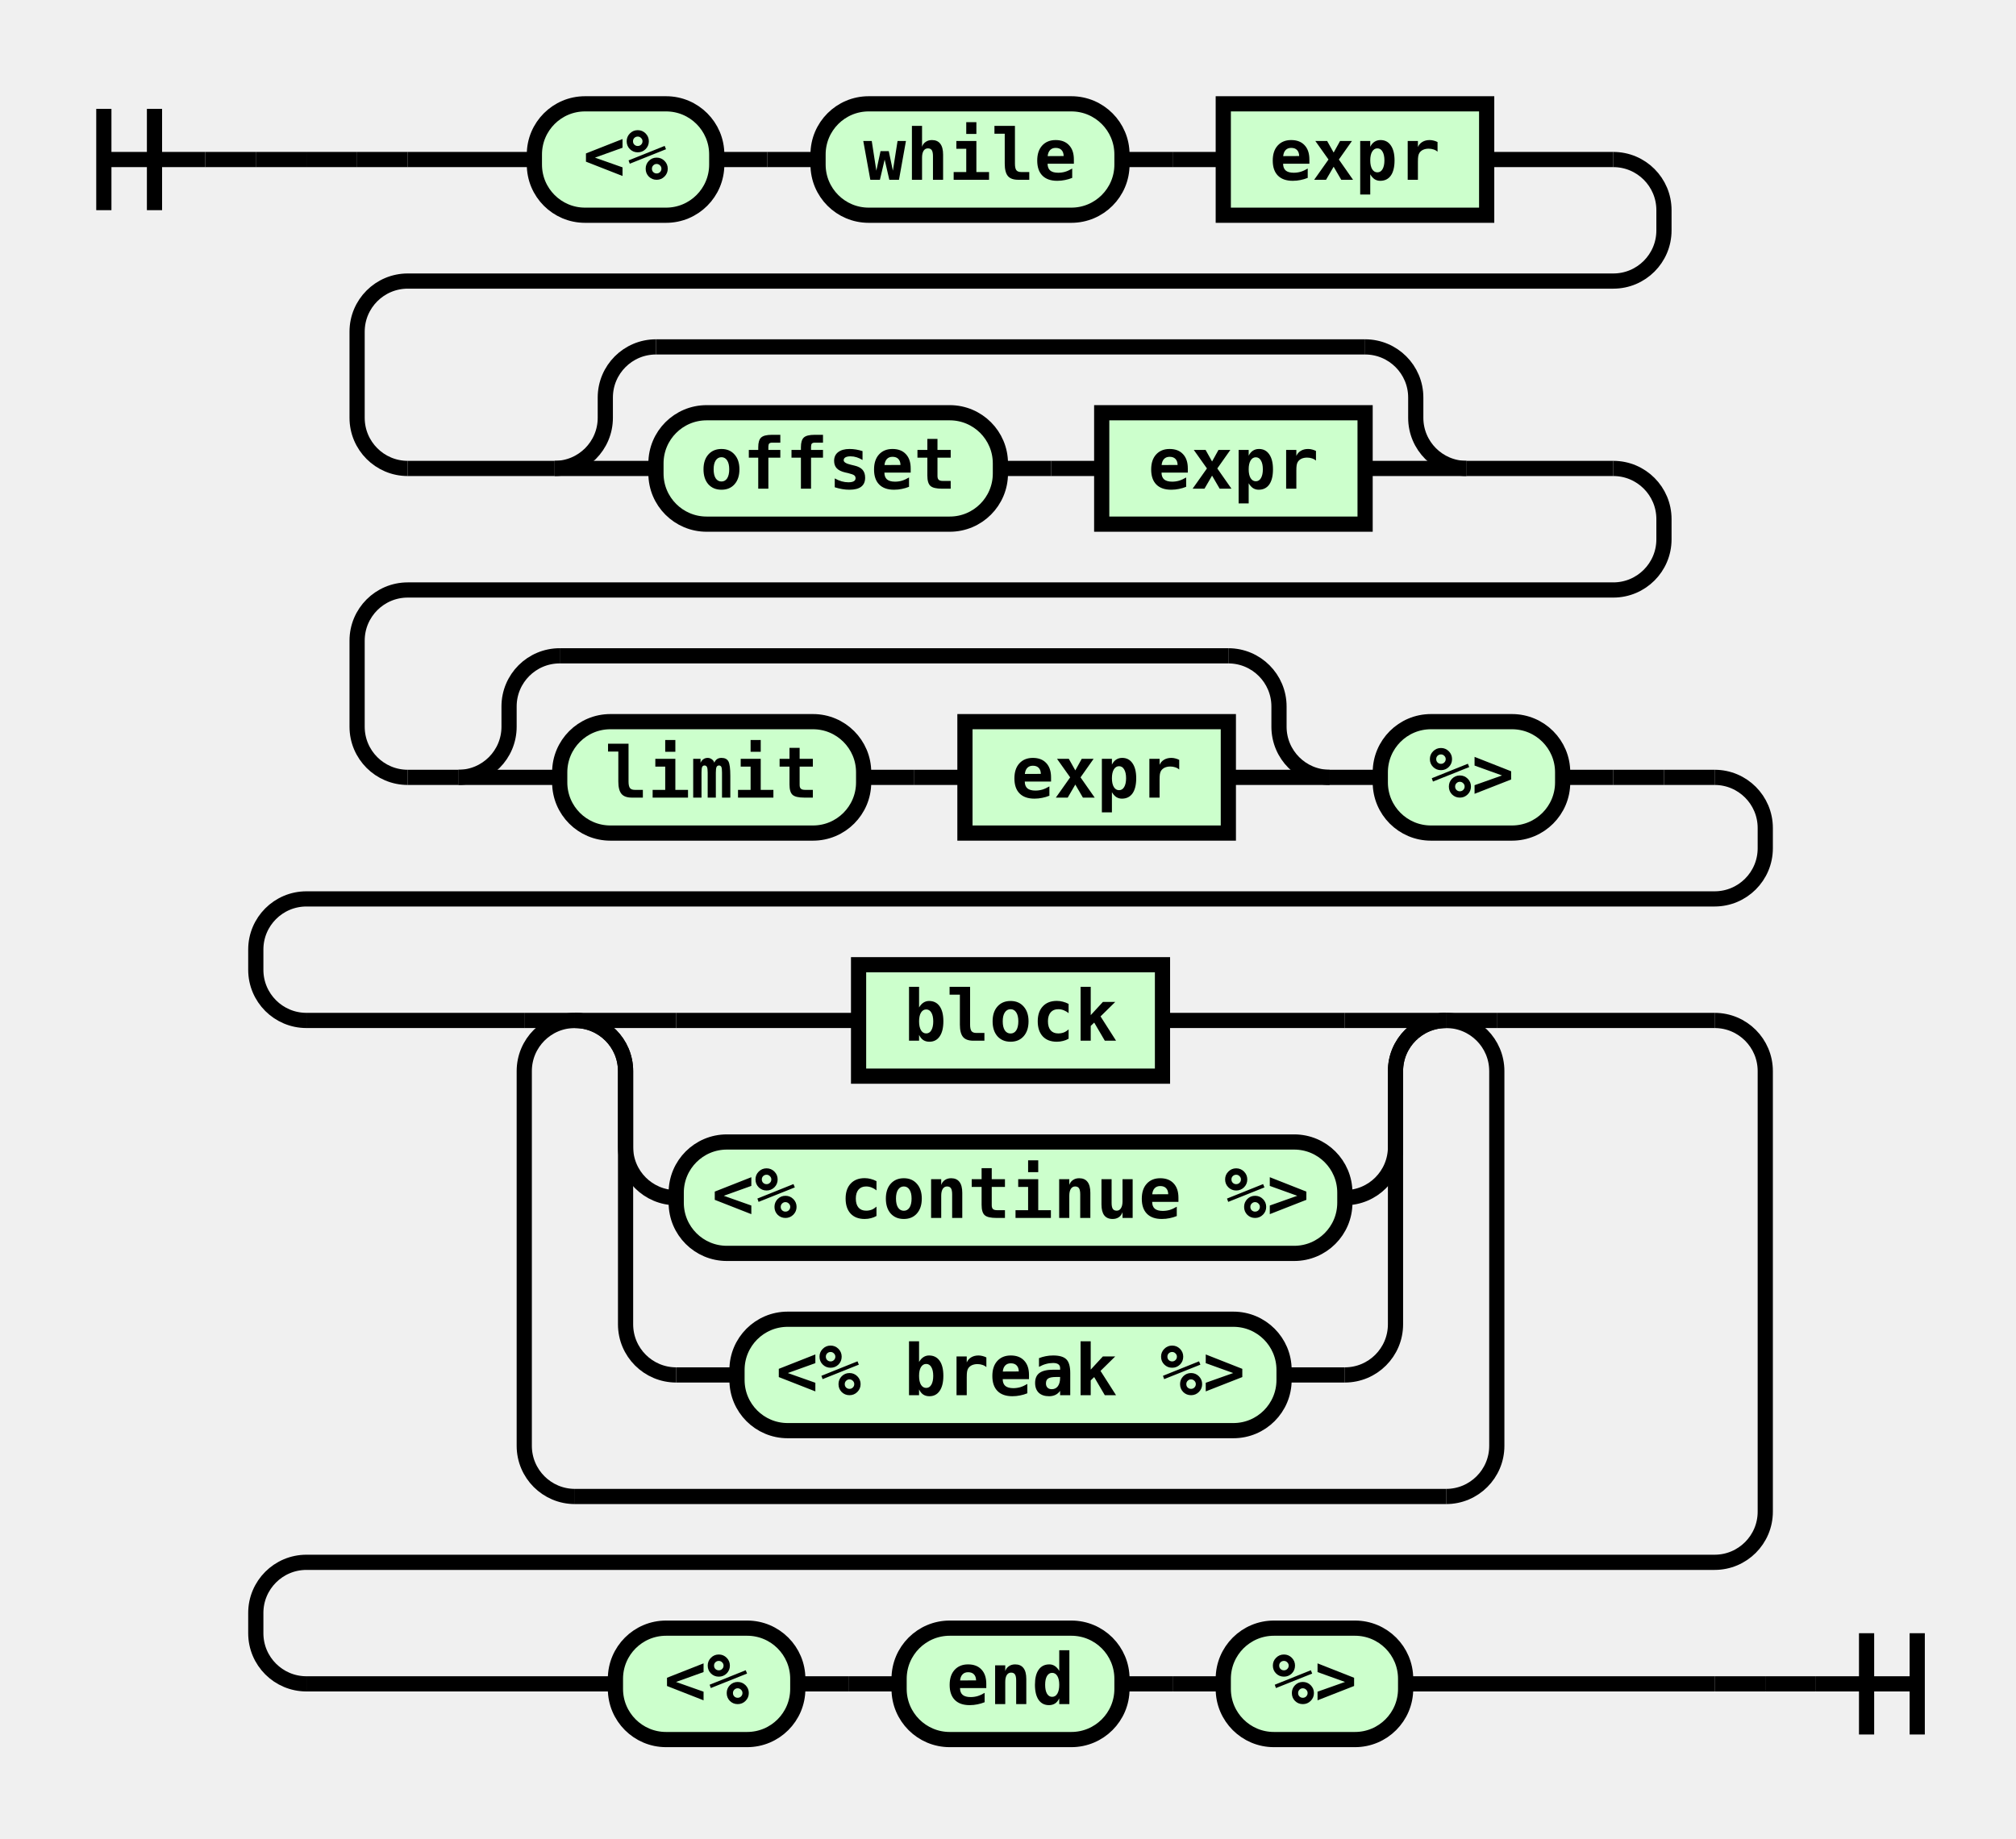
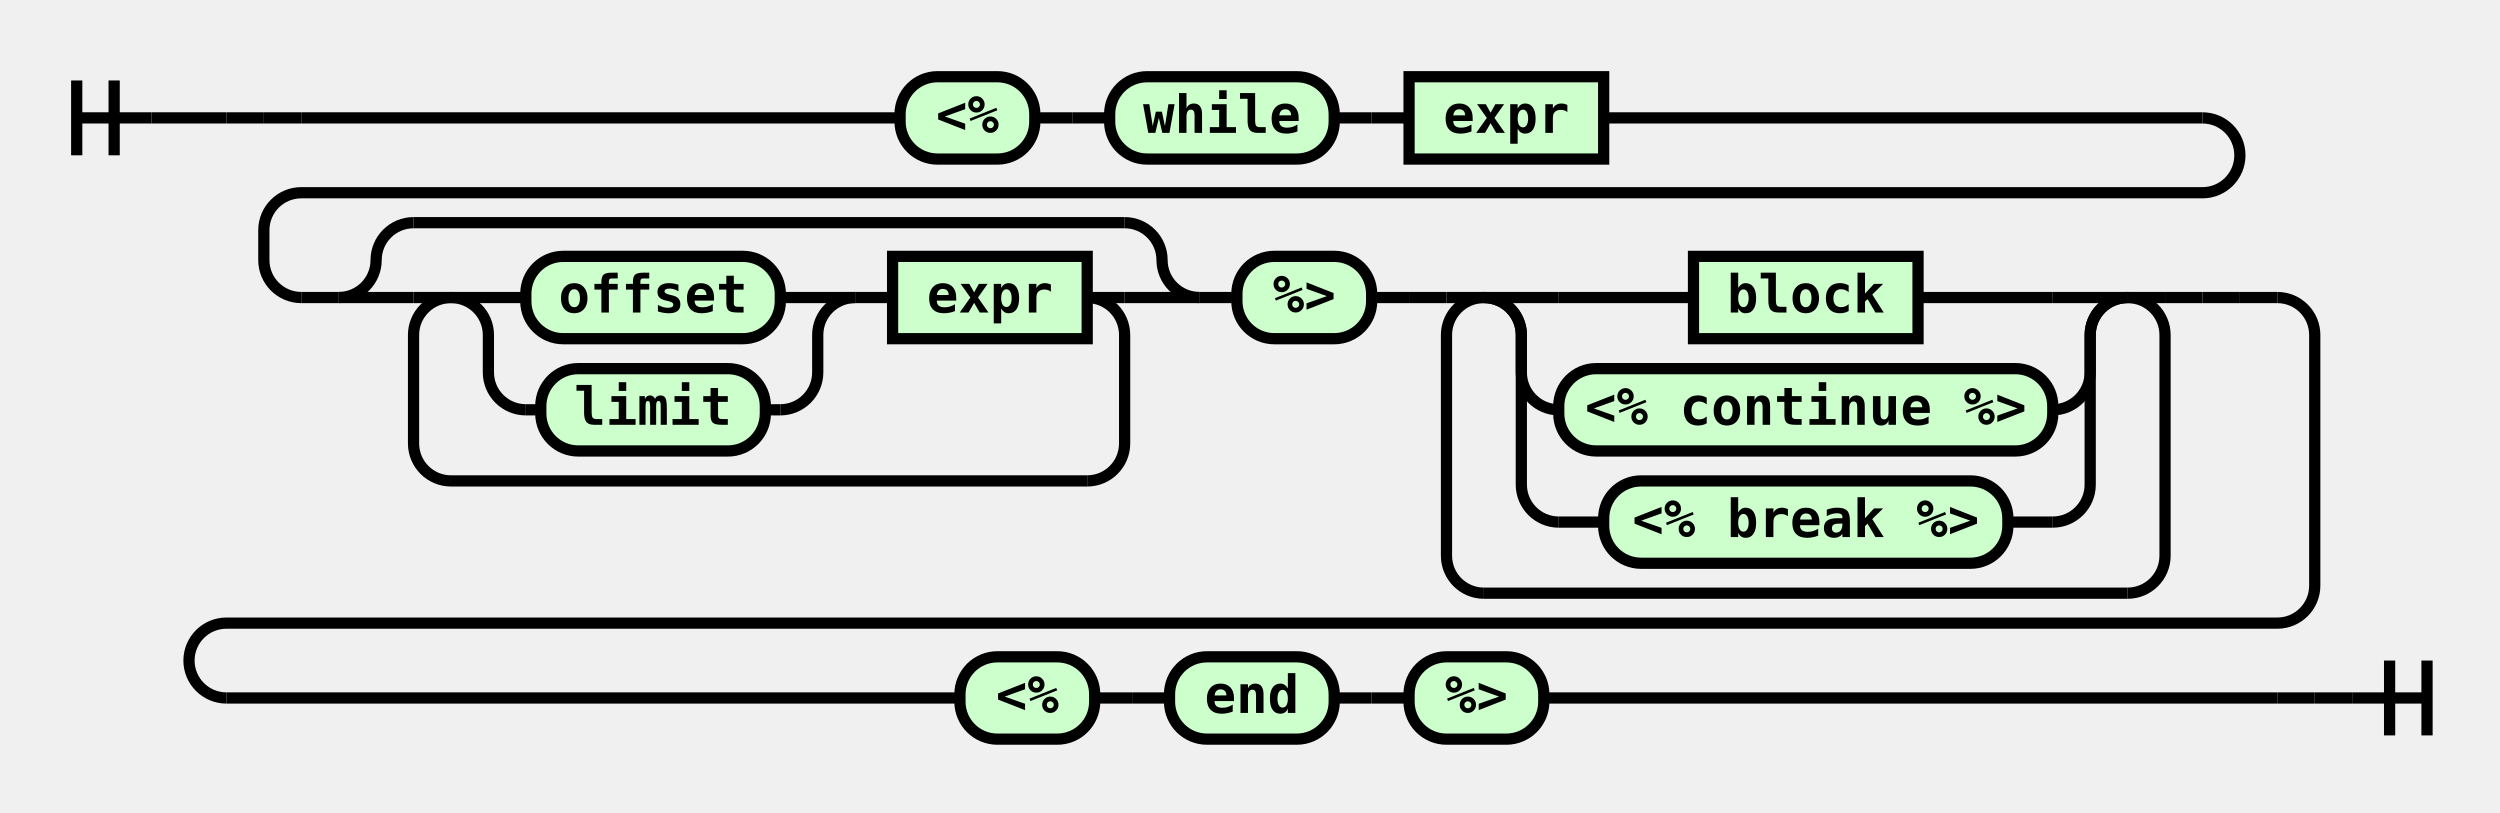
- <svg xmlns="http://www.w3.org/2000/svg" class="railroad-diagram" width="398" height="363" viewBox="0 0 398 363">
+ <svg xmlns="http://www.w3.org/2000/svg" class="railroad-diagram" width="668" height="217" viewBox="0 0 668 217">
  <g transform="translate(.5 .5)">
    <g>
      <path d="M20 21v20m10 -20v20m-10 -10h20" />
    </g>
    <path d="M40 31h10" />
    <g>
      <path d="M50 31h0" />
      <path d="M50 31h10" />
      <g>
        <path d="M60 31h10" />
        <path d="M70 31h10" />
        <g>
-           <path d="M80 31h25" />
-           <path d="M293 31h25" />
+           <path d="M80 31h160" />
+           <path d="M428 31h160" />
          <g class="terminal ">
-             <path d="M105 31h0" />
-             <path d="M141 31h0" />
-             <rect x="105" y="20" width="36" height="22" rx="10" ry="10" />
-             <text x="123" y="35">&lt;%</text>
-           </g>
-           <path d="M141 31h10" />
-           <path d="M151 31h10" />
+             <path d="M240 31h0" />
+             <path d="M276 31h0" />
+             <rect x="240" y="20" width="36" height="22" rx="10" ry="10" />
+             <text x="258" y="35">&lt;%</text>
+           </g>
+           <path d="M276 31h10" />
+           <path d="M286 31h10" />
          <g class="terminal ">
-             <path d="M161 31h0" />
-             <path d="M221 31h0" />
-             <rect x="161" y="20" width="60" height="22" rx="10" ry="10" />
-             <text x="191" y="35">while</text>
-           </g>
-           <path d="M221 31h10" />
-           <path d="M231 31h10" />
+             <path d="M296 31h0" />
+             <path d="M356 31h0" />
+             <rect x="296" y="20" width="60" height="22" rx="10" ry="10" />
+             <text x="326" y="35">while</text>
+           </g>
+           <path d="M356 31h10" />
+           <path d="M366 31h10" />
          <g class="non-terminal ">
-             <path d="M241 31h0" />
-             <path d="M293 31h0" />
-             <rect x="241" y="20" width="52" height="22" />
-             <text x="267" y="35">expr</text>
-           </g>
-         </g>
-         <path d="M318 31a10 10 0 0 1 10 10v4a10 10 0 0 1 -10 10h-238a10 10 0 0 0 -10 10v17a10 10 0 0 0 10 10" />
+             <path d="M376 31h0" />
+             <path d="M428 31h0" />
+             <rect x="376" y="20" width="52" height="22" />
+             <text x="402" y="35">expr</text>
+           </g>
+         </g>
+         <path d="M588 31a10 10 0 0 1 10 10v0a10 10 0 0 1 -10 10h-508a10 10 0 0 0 -10 10v8a10 10 0 0 0 10 10" />
        <g>
-           <path d="M80 92h29" />
-           <path d="M289 92h29" />
-           <path d="M109 92a10 10 0 0 0 10 -10v-4a10 10 0 0 1 10 -10" />
+           <path d="M80 79h10" />
+           <path d="M578 79h10" />
          <g>
-             <path d="M129 68h140" />
-           </g>
-           <path d="M269 68a10 10 0 0 1 10 10v4a10 10 0 0 0 10 10" />
-           <path d="M109 92h20" />
+             <path d="M90 79h0" />
+             <path d="M320 79h0" />
+             <path d="M90 79a10 10 0 0 0 10 -10v0a10 10 0 0 1 10 -10" />
+             <g>
+               <path d="M110 59h190" />
+             </g>
+             <path d="M300 59a10 10 0 0 1 10 10v0a10 10 0 0 0 10 10" />
+             <path d="M90 79h20" />
+             <g>
+               <path d="M110 79h0" />
+               <path d="M300 79h0" />
+               <path d="M110 79h10" />
+               <g>
+                 <path d="M120 79h0" />
+                 <path d="M290 79h0" />
+                 <g>
+                   <path d="M120 79h0" />
+                   <path d="M228 79h0" />
+                   <path d="M120 79h20" />
+                   <g class="terminal ">
+                     <path d="M140 79h0" />
+                     <path d="M208 79h0" />
+                     <rect x="140" y="68" width="68" height="22" rx="10" ry="10" />
+                     <text x="174" y="83">offset</text>
+                   </g>
+                   <path d="M208 79h20" />
+                   <path d="M120 79a10 10 0 0 1 10 10v10a10 10 0 0 0 10 10" />
+                   <g class="terminal ">
+                     <path d="M140 109h4" />
+                     <path d="M204 109h4" />
+                     <rect x="144" y="98" width="60" height="22" rx="10" ry="10" />
+                     <text x="174" y="113">limit</text>
+                   </g>
+                   <path d="M208 109a10 10 0 0 0 10 -10v-10a10 10 0 0 1 10 -10" />
+                 </g>
+                 <path d="M228 79h10" />
+                 <g class="non-terminal ">
+                   <path d="M238 79h0" />
+                   <path d="M290 79h0" />
+                   <rect x="238" y="68" width="52" height="22" />
+                   <text x="264" y="83">expr</text>
+                 </g>
+               </g>
+               <path d="M290 79h10" />
+               <path d="M120 79a10 10 0 0 0 -10 10v29a10 10 0 0 0 10 10" />
+               <g>
+                 <path d="M120 128h170" />
+               </g>
+               <path d="M290 128a10 10 0 0 0 10 -10v-29a10 10 0 0 0 -10 -10" />
+             </g>
+             <path d="M300 79h20" />
+           </g>
+           <path d="M320 79h10" />
+           <g class="terminal ">
+             <path d="M330 79h0" />
+             <path d="M366 79h0" />
+             <rect x="330" y="68" width="36" height="22" rx="10" ry="10" />
+             <text x="348" y="83">%&gt;</text>
+           </g>
+           <path d="M366 79h10" />
+           <path d="M376 79h10" />
          <g>
-             <path d="M129 92h0" />
-             <path d="M269 92h0" />
-             <g class="terminal ">
-               <path d="M129 92h0" />
-               <path d="M197 92h0" />
-               <rect x="129" y="81" width="68" height="22" rx="10" ry="10" />
-               <text x="163" y="96">offset</text>
-             </g>
-             <path d="M197 92h10" />
-             <path d="M207 92h10" />
-             <g class="non-terminal ">
-               <path d="M217 92h0" />
-               <path d="M269 92h0" />
-               <rect x="217" y="81" width="52" height="22" />
-               <text x="243" y="96">expr</text>
-             </g>
-           </g>
-           <path d="M269 92h20" />
-         </g>
-         <path d="M318 92a10 10 0 0 1 10 10v4a10 10 0 0 1 -10 10h-238a10 10 0 0 0 -10 10v17a10 10 0 0 0 10 10" />
-         <g>
-           <path d="M80 153h10" />
-           <path d="M308 153h10" />
-           <g>
-             <path d="M90 153h0" />
-             <path d="M262 153h0" />
-             <path d="M90 153a10 10 0 0 0 10 -10v-4a10 10 0 0 1 10 -10" />
-             <g>
-               <path d="M110 129h132" />
-             </g>
-             <path d="M242 129a10 10 0 0 1 10 10v4a10 10 0 0 0 10 10" />
-             <path d="M90 153h20" />
-             <g>
-               <path d="M110 153h0" />
-               <path d="M242 153h0" />
+             <path d="M386 79h0" />
+             <path d="M578 79h0" />
+             <path d="M386 79h10" />
+             <g>
+               <path d="M396 79h0" />
+               <path d="M568 79h0" />
+               <path d="M396 79h20" />
+               <g class="non-terminal ">
+                 <path d="M416 79h36" />
+                 <path d="M512 79h36" />
+                 <rect x="452" y="68" width="60" height="22" />
+                 <text x="482" y="83">block</text>
+               </g>
+               <path d="M548 79h20" />
+               <path d="M396 79a10 10 0 0 1 10 10v10a10 10 0 0 0 10 10" />
              <g class="terminal ">
-                 <path d="M110 153h0" />
-                 <path d="M170 153h0" />
-                 <rect x="110" y="142" width="60" height="22" rx="10" ry="10" />
-                 <text x="140" y="157">limit</text>
-               </g>
-               <path d="M170 153h10" />
-               <path d="M180 153h10" />
-               <g class="non-terminal ">
-                 <path d="M190 153h0" />
-                 <path d="M242 153h0" />
-                 <rect x="190" y="142" width="52" height="22" />
-                 <text x="216" y="157">expr</text>
-               </g>
-             </g>
-             <path d="M242 153h20" />
-           </g>
-           <path d="M262 153h10" />
-           <g class="terminal ">
-             <path d="M272 153h0" />
-             <path d="M308 153h0" />
-             <rect x="272" y="142" width="36" height="22" rx="10" ry="10" />
-             <text x="290" y="157">%&gt;</text>
-           </g>
-         </g>
-         <path d="M318 153h10" />
-         <path d="M328 153h10" />
+                 <path d="M416 109h0" />
+                 <path d="M548 109h0" />
+                 <rect x="416" y="98" width="132" height="22" rx="10" ry="10" />
+                 <text x="482" y="113">&lt;% continue %&gt;</text>
+               </g>
+               <path d="M548 109a10 10 0 0 0 10 -10v-10a10 10 0 0 1 10 -10" />
+               <path d="M396 79a10 10 0 0 1 10 10v40a10 10 0 0 0 10 10" />
+               <g class="terminal ">
+                 <path d="M416 139h12" />
+                 <path d="M536 139h12" />
+                 <rect x="428" y="128" width="108" height="22" rx="10" ry="10" />
+                 <text x="482" y="143">&lt;% break %&gt;</text>
+               </g>
+               <path d="M548 139a10 10 0 0 0 10 -10v-40a10 10 0 0 1 10 -10" />
+             </g>
+             <path d="M568 79h10" />
+             <path d="M396 79a10 10 0 0 0 -10 10v59a10 10 0 0 0 10 10" />
+             <g>
+               <path d="M396 158h172" />
+             </g>
+             <path d="M568 158a10 10 0 0 0 10 -10v-59a10 10 0 0 0 -10 -10" />
+           </g>
+         </g>
+         <path d="M588 79h10" />
+         <path d="M598 79h10" />
      </g>
-       <path d="M338 153a10 10 0 0 1 10 10v4a10 10 0 0 1 -10 10h-278a10 10 0 0 0 -10 10v4a10 10 0 0 0 10 10" />
+       <path d="M608 79a10 10 0 0 1 10 10v67a10 10 0 0 1 -10 10h-548a10 10 0 0 0 -10 10v0a10 10 0 0 0 10 10" />
      <g>
-         <path d="M60 201h43" />
-         <path d="M295 201h43" />
-         <path d="M103 201h10" />
-         <g>
-           <path d="M113 201h0" />
-           <path d="M285 201h0" />
-           <path d="M113 201h20" />
-           <g class="non-terminal ">
-             <path d="M133 201h36" />
-             <path d="M229 201h36" />
-             <rect x="169" y="190" width="60" height="22" />
-             <text x="199" y="205">block</text>
-           </g>
-           <path d="M265 201h20" />
-           <path d="M113 201a10 10 0 0 1 10 10v15a10 10 0 0 0 10 10" />
-           <g class="terminal ">
-             <path d="M133 236h0" />
-             <path d="M265 236h0" />
-             <rect x="133" y="225" width="132" height="22" rx="10" ry="10" />
-             <text x="199" y="240">&lt;% continue %&gt;</text>
-           </g>
-           <path d="M265 236a10 10 0 0 0 10 -10v-15a10 10 0 0 1 10 -10" />
-           <path d="M113 201a10 10 0 0 1 10 10v50a10 10 0 0 0 10 10" />
-           <g class="terminal ">
-             <path d="M133 271h12" />
-             <path d="M253 271h12" />
-             <rect x="145" y="260" width="108" height="22" rx="10" ry="10" />
-             <text x="199" y="275">&lt;% break %&gt;</text>
-           </g>
-           <path d="M265 271a10 10 0 0 0 10 -10v-50a10 10 0 0 1 10 -10" />
-         </g>
-         <path d="M285 201h10" />
-         <path d="M113 201a10 10 0 0 0 -10 10v74a10 10 0 0 0 10 10" />
-         <g>
-           <path d="M113 295h172" />
-         </g>
-         <path d="M285 295a10 10 0 0 0 10 -10v-74a10 10 0 0 0 -10 -10" />
+         <path d="M60 186h196" />
+         <path d="M412 186h196" />
+         <g class="terminal ">
+           <path d="M256 186h0" />
+           <path d="M292 186h0" />
+           <rect x="256" y="175" width="36" height="22" rx="10" ry="10" />
+           <text x="274" y="190">&lt;%</text>
+         </g>
+         <path d="M292 186h10" />
+         <path d="M302 186h10" />
+         <g class="terminal ">
+           <path d="M312 186h0" />
+           <path d="M356 186h0" />
+           <rect x="312" y="175" width="44" height="22" rx="10" ry="10" />
+           <text x="334" y="190">end</text>
+         </g>
+         <path d="M356 186h10" />
+         <path d="M366 186h10" />
+         <g class="terminal ">
+           <path d="M376 186h0" />
+           <path d="M412 186h0" />
+           <rect x="376" y="175" width="36" height="22" rx="10" ry="10" />
+           <text x="394" y="190">%&gt;</text>
+         </g>
      </g>
-       <path d="M338 201a10 10 0 0 1 10 10v87a10 10 0 0 1 -10 10h-278a10 10 0 0 0 -10 10v4a10 10 0 0 0 10 10" />
-       <g>
-         <path d="M60 332h61" />
-         <path d="M277 332h61" />
-         <g class="terminal ">
-           <path d="M121 332h0" />
-           <path d="M157 332h0" />
-           <rect x="121" y="321" width="36" height="22" rx="10" ry="10" />
-           <text x="139" y="336">&lt;%</text>
-         </g>
-         <path d="M157 332h10" />
-         <path d="M167 332h10" />
-         <g class="terminal ">
-           <path d="M177 332h0" />
-           <path d="M221 332h0" />
-           <rect x="177" y="321" width="44" height="22" rx="10" ry="10" />
-           <text x="199" y="336">end</text>
-         </g>
-         <path d="M221 332h10" />
-         <path d="M231 332h10" />
-         <g class="terminal ">
-           <path d="M241 332h0" />
-           <path d="M277 332h0" />
-           <rect x="241" y="321" width="36" height="22" rx="10" ry="10" />
-           <text x="259" y="336">%&gt;</text>
-         </g>
-       </g>
-       <path d="M338 332h10" />
-       <path d="M348 332h0" />
+       <path d="M608 186h10" />
+       <path d="M618 186h0" />
    </g>
-     <path d="M348 332h10" />
-     <path d="M 358 332 h 20 m -10 -10 v 20 m 10 -20 v 20" />
+     <path d="M618 186h10" />
+     <path d="M 628 186 h 20 m -10 -10 v 20 m 10 -20 v 20" />
  </g>
  <style>
	svg {
		background-color: hsl(30,20%,95%);
	}
	path {
		stroke-width: 3;
		stroke: black;
		fill: rgba(0,0,0,0);
	}
	text {
		font: bold 14px monospace;
		text-anchor: middle;
		white-space: pre;
	}
	text.diagram-text {
		font-size: 12px;
	}
	text.diagram-arrow {
		font-size: 16px;
	}
	text.label {
		text-anchor: start;
	}
	text.comment {
		font: italic 12px monospace;
	}
	g.non-terminal text {
		/*font-style: italic;*/
	}
	rect {
		stroke-width: 3;
		stroke: black;
		fill: hsl(120,100%,90%);
	}
	rect.group-box {
		stroke: gray;
		stroke-dasharray: 10 5;
		fill: none;
	}
	path.diagram-text {
		stroke-width: 3;
		stroke: black;
		fill: white;
		cursor: help;
	}
	g.diagram-text:hover path.diagram-text {
		fill: #eee;
	}</style>
</svg>
